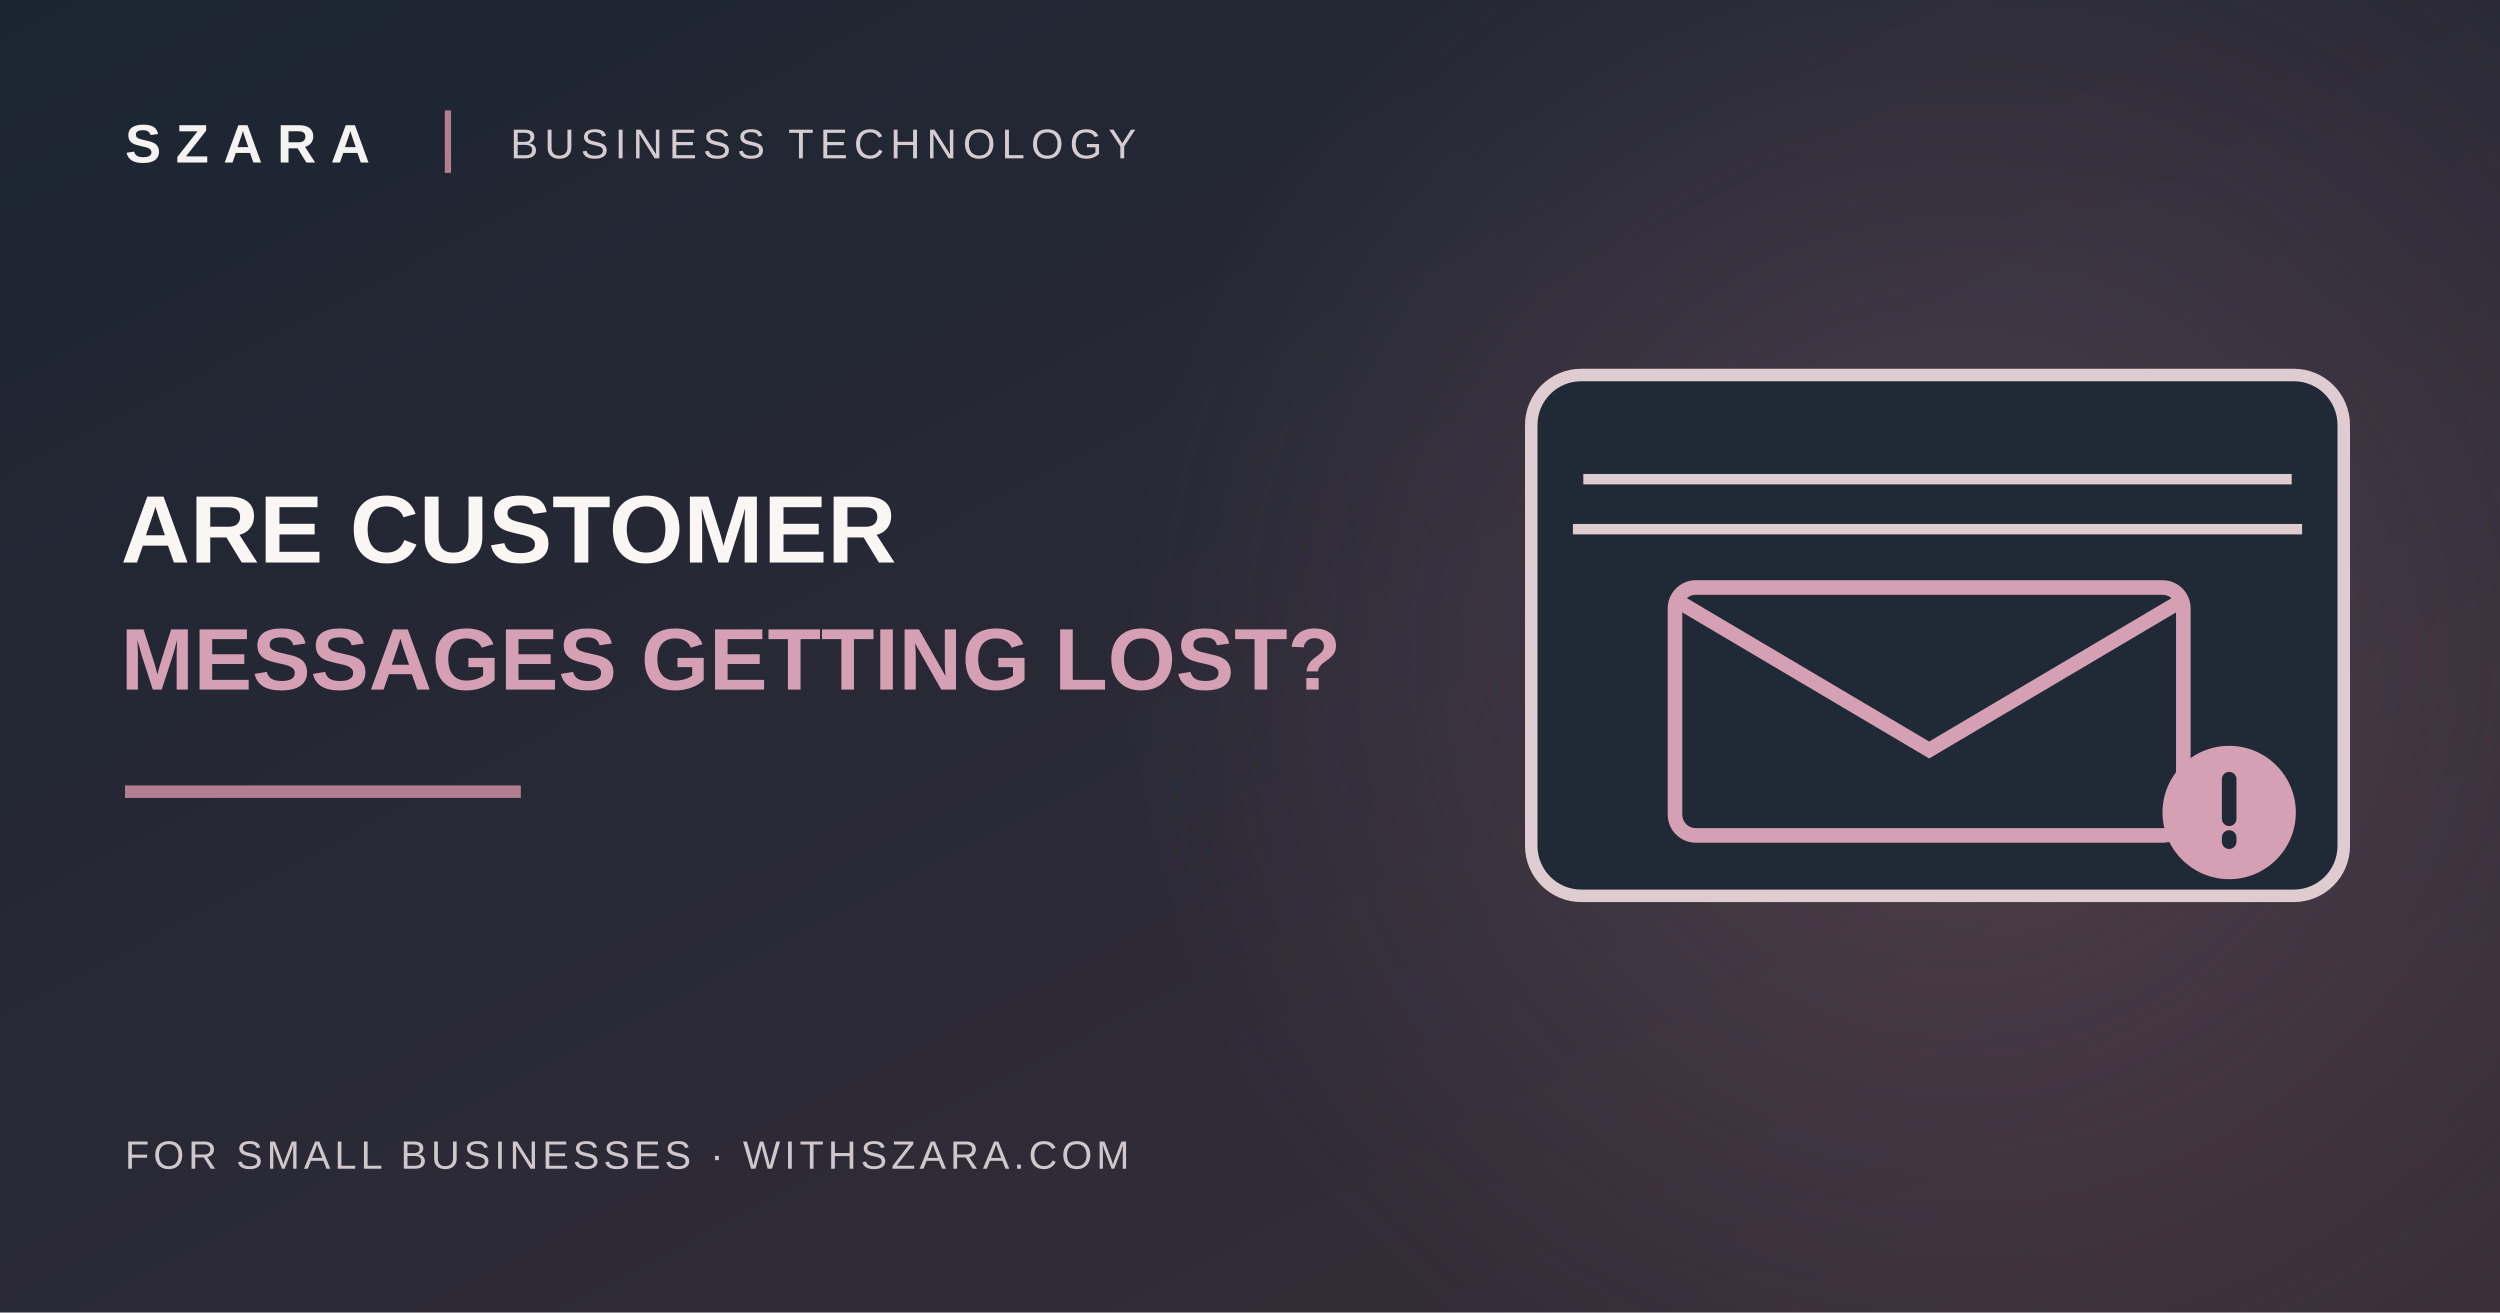
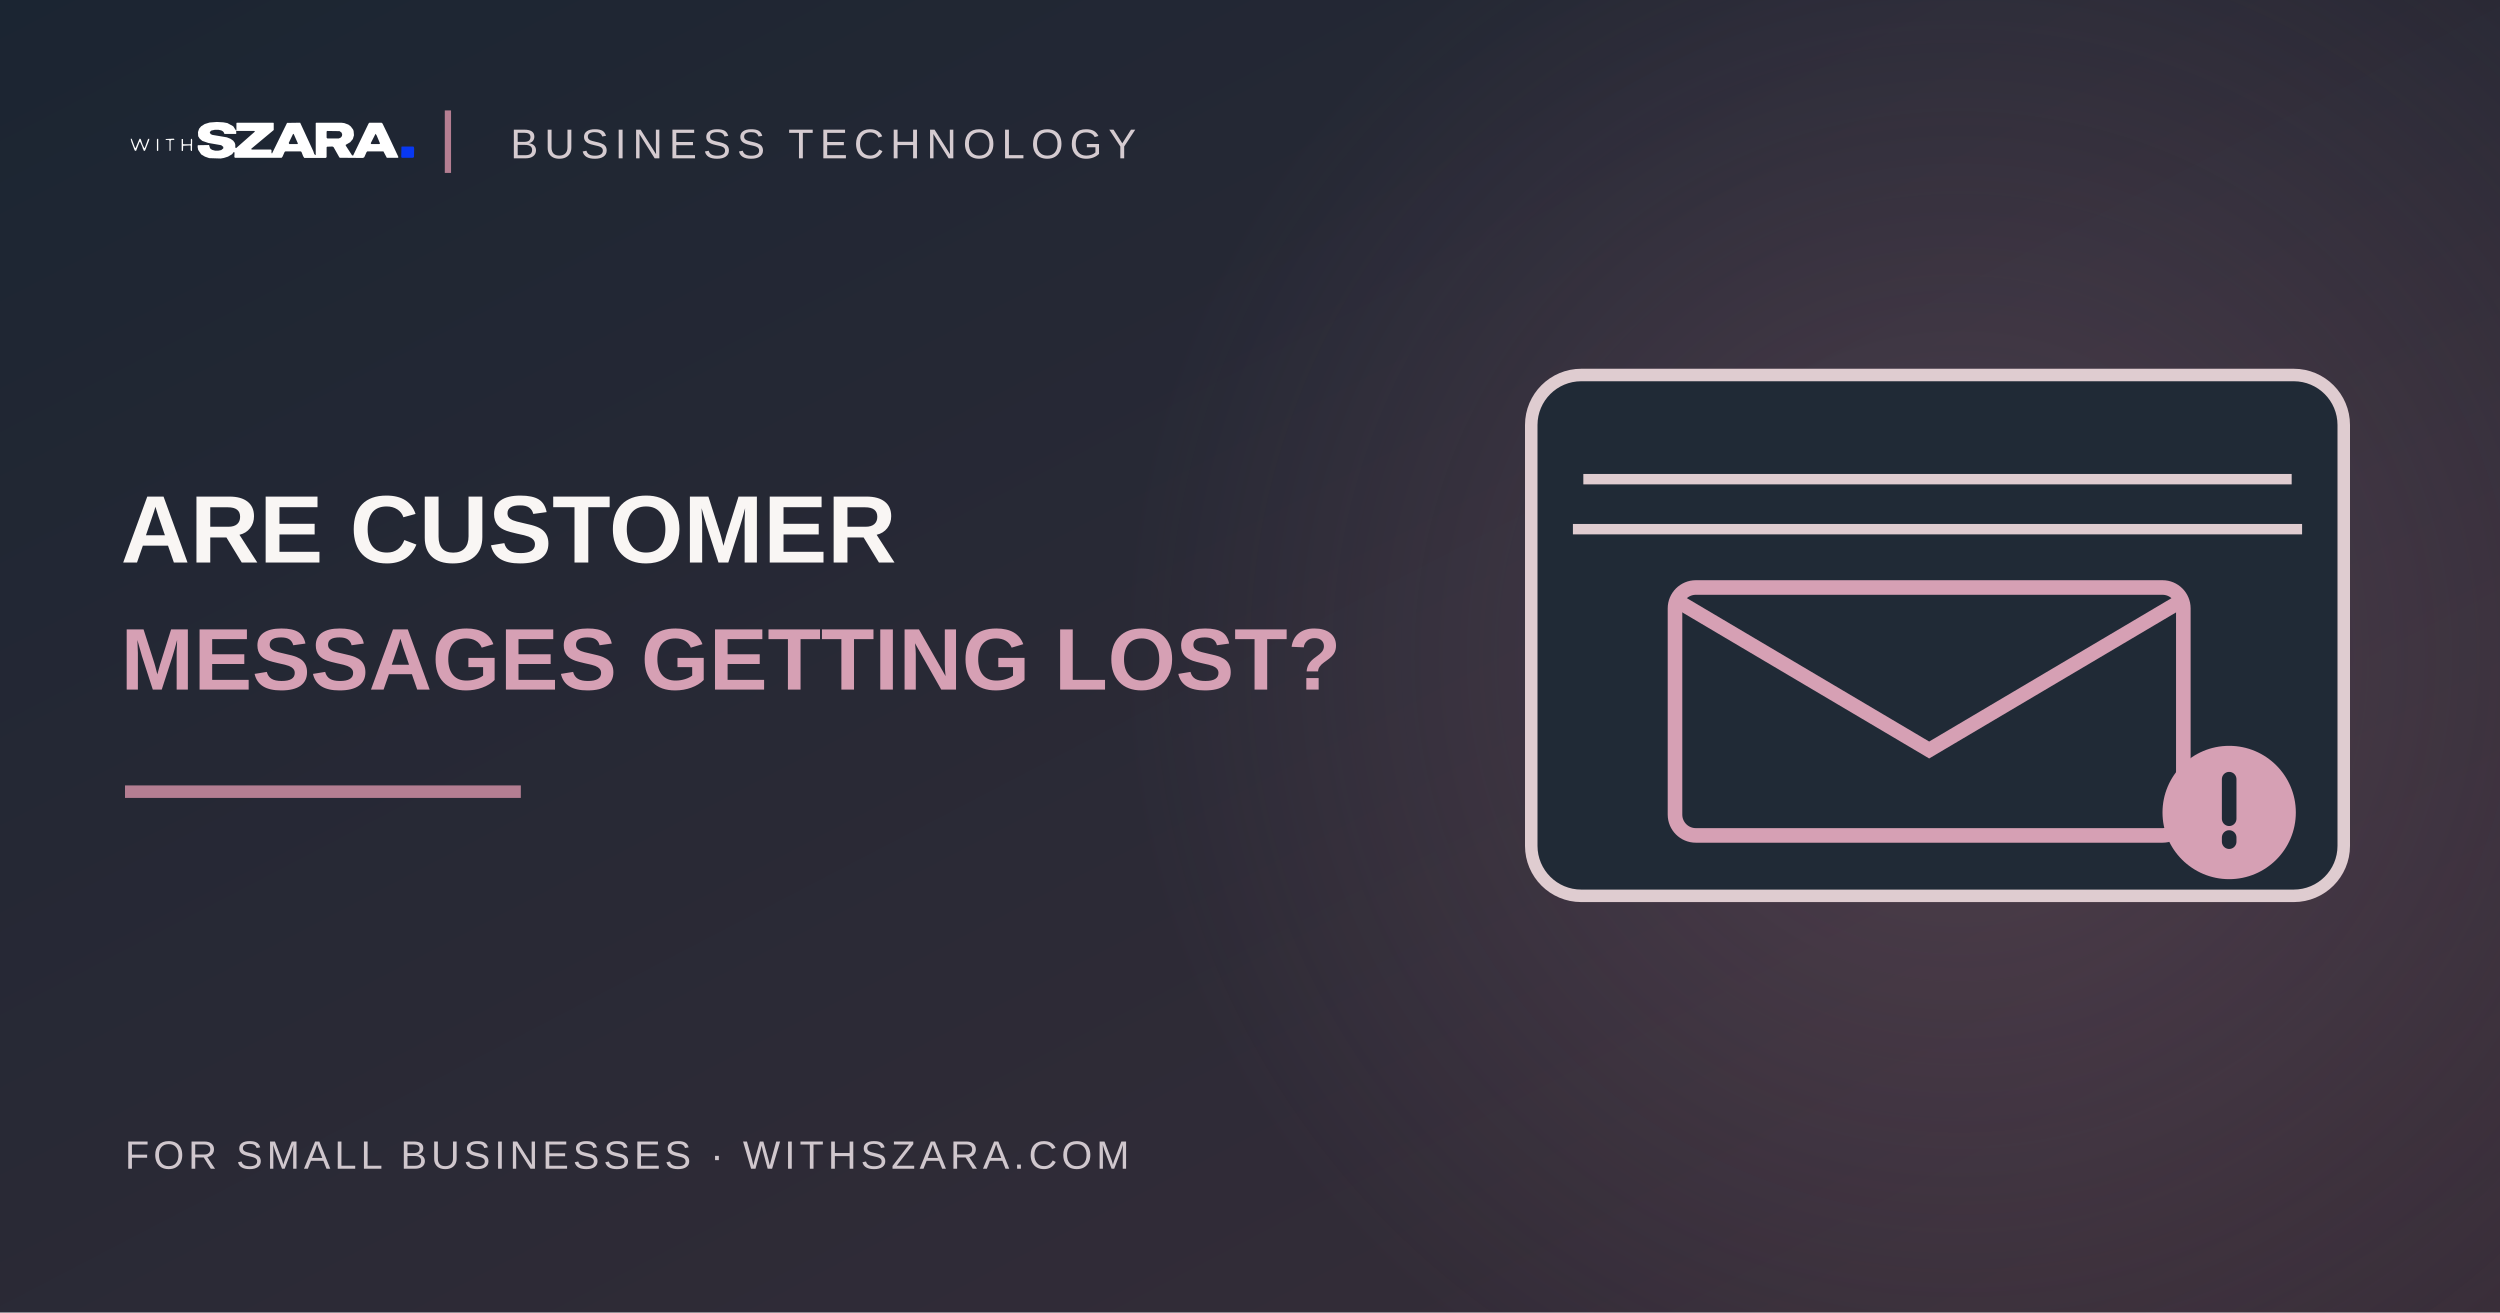
<svg xmlns="http://www.w3.org/2000/svg" width="1200" height="630" viewBox="0 0 1200 630">
  <defs>
    <linearGradient id="b" x2="1" y2="1">
      <stop stop-color="#1b2532" />
      <stop offset="1" stop-color="#392e39" />
    </linearGradient>
    <radialGradient id="s">
      <stop stop-color="#b47e92" stop-opacity=".24" />
      <stop offset="1" stop-color="#b47e92" stop-opacity="0" />
    </radialGradient>
  </defs>
  <rect width="1200" height="630" fill="url(#b)" />
  <circle cx="940" cy="315" r="400" fill="url(#s)" />
-   <text x="60" y="78" fill="#f5f3f1" font-family="Arial,sans-serif" font-size="26" font-weight="800" letter-spacing="7">SZARA</text>
+   <g transform="translate(62 58) scale(.36) translate(-4 -3)" aria-label="With SZARA">
+     <path fill="#FFFFFF" fill-rule="evenodd" d="M87.25,26.75L86.25,27.5L86.25,33.5L85.5,34.25L76.25,34.25L75.75,33.5L75.75,27.25L74,27.25L74,42.75L74.5,43.25L75.75,43L76,36.25L85.25,35.75L86,36.25L86,42L86.75,43.25L87.75,43L88,28.25ZM63.25,26.75L52.5,27.25L53,28.5L56.75,28.5L57.75,29.25L57.75,42.75L58.25,43.25L59.25,42.75L59.25,29.5L60.5,28.5L64,28.5L64.25,27.25ZM42,26.75L41,27.75L41,42.5L41.5,43.25L42.75,42.75L42.75,27.25ZM6,27L7,31L11.25,42.25L12,43L13.25,43L17.75,31.25L18.5,30.75L21.75,38L22,39.75L22.75,40.5L23,42.25L24.5,43.25L25.5,42L30.75,28.5L30.75,27L30.25,26.75L29,27.75L25,38.75L24.25,39.5L22,35L19.5,27.5L18.5,26.75L17.75,27L12.5,39.5L11.5,38.25L7.5,27.25L7,26.75ZM95.75,18L96,23.5L98,26.75L101.5,29.75L109.5,32.5L126.75,35.5L129.5,37.75L129.5,39.75L126.75,42L123,42.75L118.5,42.75L114.75,41.75L112.75,40.5L111.75,39.25L110.5,35.25L95.5,35.5L95.25,37.75L96,41.75L100,47.75L105,50.75L110.75,52.75L126,53.25L130.25,52.5L135.75,50.75L141.25,47.5L143.5,44.5L144.5,45.25L144.25,51.25L145,52.25L207.25,52.25L208.5,50.75L211.25,44.5L212.25,43.75L232.75,43.75L233.75,44.5L236,50.25L237.5,52.5L266,52.5L267.25,51.5L267.25,38.25L268,37.5L275,37.25L276.5,38L284.25,51.75L285,52.25L315.75,52.5L317.5,51.5L320.5,44.75L321.5,43.75L343,43.75L347.5,52.25L362.75,52.25L362.75,50.75L349.5,22.5L341.75,6.5L340.5,5.5L324.25,5.5L323.25,6.5L302.5,49.5L301,48.75L292.75,36L292.75,35L298.75,31.5L302.25,27.25L303.75,22.25L303.25,16.5L302.5,14.5L299.5,10.5L296.25,8L290.75,6L286.75,5.5L253.25,5.5L252.75,6L252.75,48.25L252.25,48.75L250.75,47.25L249.5,43.5L232,5.5L214.5,5.75L194.5,46.5L193.75,46L193.75,42L193,41.25L167.25,41.25L166.75,40.25L196.75,15.25L196.75,6L196.25,5.5L147.5,5.5L147,6.25L147,15.5L146.5,16L142.75,10.25L135,6L129.5,5L121,4.5L111.25,5.25L104.75,7.25L100,10.25L97.25,13.5ZM332.5,20.25L334,22.5L338.5,33.25L337.5,34L327,34L326.25,33.5L326.25,32.5ZM223.25,20.25L229,33.25L228.25,34L217.5,34L216.75,32.5L222.25,21ZM267.25,17.25L268,16.5L284.5,16.75L287,18.5L288,20.75L287.75,23.25L286.25,25.25L283.5,26.5L268.25,26.5L267.25,25.5ZM111.5,18.75L111.75,17.75L113.5,16L118,15L123.25,15L126.75,15.75L129,17L130.25,18.5L130.5,19.75L131.5,20.5L146.25,20.5L147,19.5L146.5,17.5L147,16.5L170.75,16.5L171.75,17.25L146.75,39.25L145.5,38.75L145.5,34.75L144.75,32.25L142.75,29.5L139.25,27L134.25,25L115,21.75L112.75,20.75Z" />
+     <path fill="#0838F1" d="M367,37.75L366.75,51.25L367.5,52.25L382.25,52.25L383.75,51.5L384,40.5L383.75,38.25L383,37.25L367.5,37.25Z" />
+   </g>
  <path d="M215 53v30" stroke="#b47e92" stroke-width="3" />
  <text x="245" y="76" fill="#d5cbd0" font-family="Arial,sans-serif" font-size="20" letter-spacing="3">BUSINESS TECHNOLOGY</text>
  <text x="58" y="270" fill="#f9f6f4" font-family="Arial,sans-serif" font-size="46" font-weight="800">ARE CUSTOMER</text>
  <text x="58" y="331" fill="#d6a0b4" font-family="Arial,sans-serif" font-size="42" font-weight="800">MESSAGES GETTING LOST?</text>
  <path d="M60 380H250" stroke="#b47e92" stroke-width="6" />
  <text x="60" y="561" fill="#d0c7cd" font-family="Arial,sans-serif" font-size="19" letter-spacing="2">FOR SMALL BUSINESSES · WITHSZARA.COM</text>
  <rect x="735" y="180" width="390" height="250" rx="24" fill="#202a36" stroke="#dfccd0" stroke-width="6" />
  <path d="M760 230H1100M755 254H1105" stroke="#dfccd0" stroke-width="5" />
  <rect x="804" y="282" width="244" height="119" rx="10" fill="none" stroke="#d6a0b4" stroke-width="7" />
  <path d="m806 289 120 71 120-71" fill="none" stroke="#d6a0b4" stroke-width="7" />
  <circle cx="1070" cy="390" r="32" fill="#d6a0b4" />
  <path d="M1070 374v19m0 9v2" stroke="#202a36" stroke-width="7" stroke-linecap="round" />
</svg>
